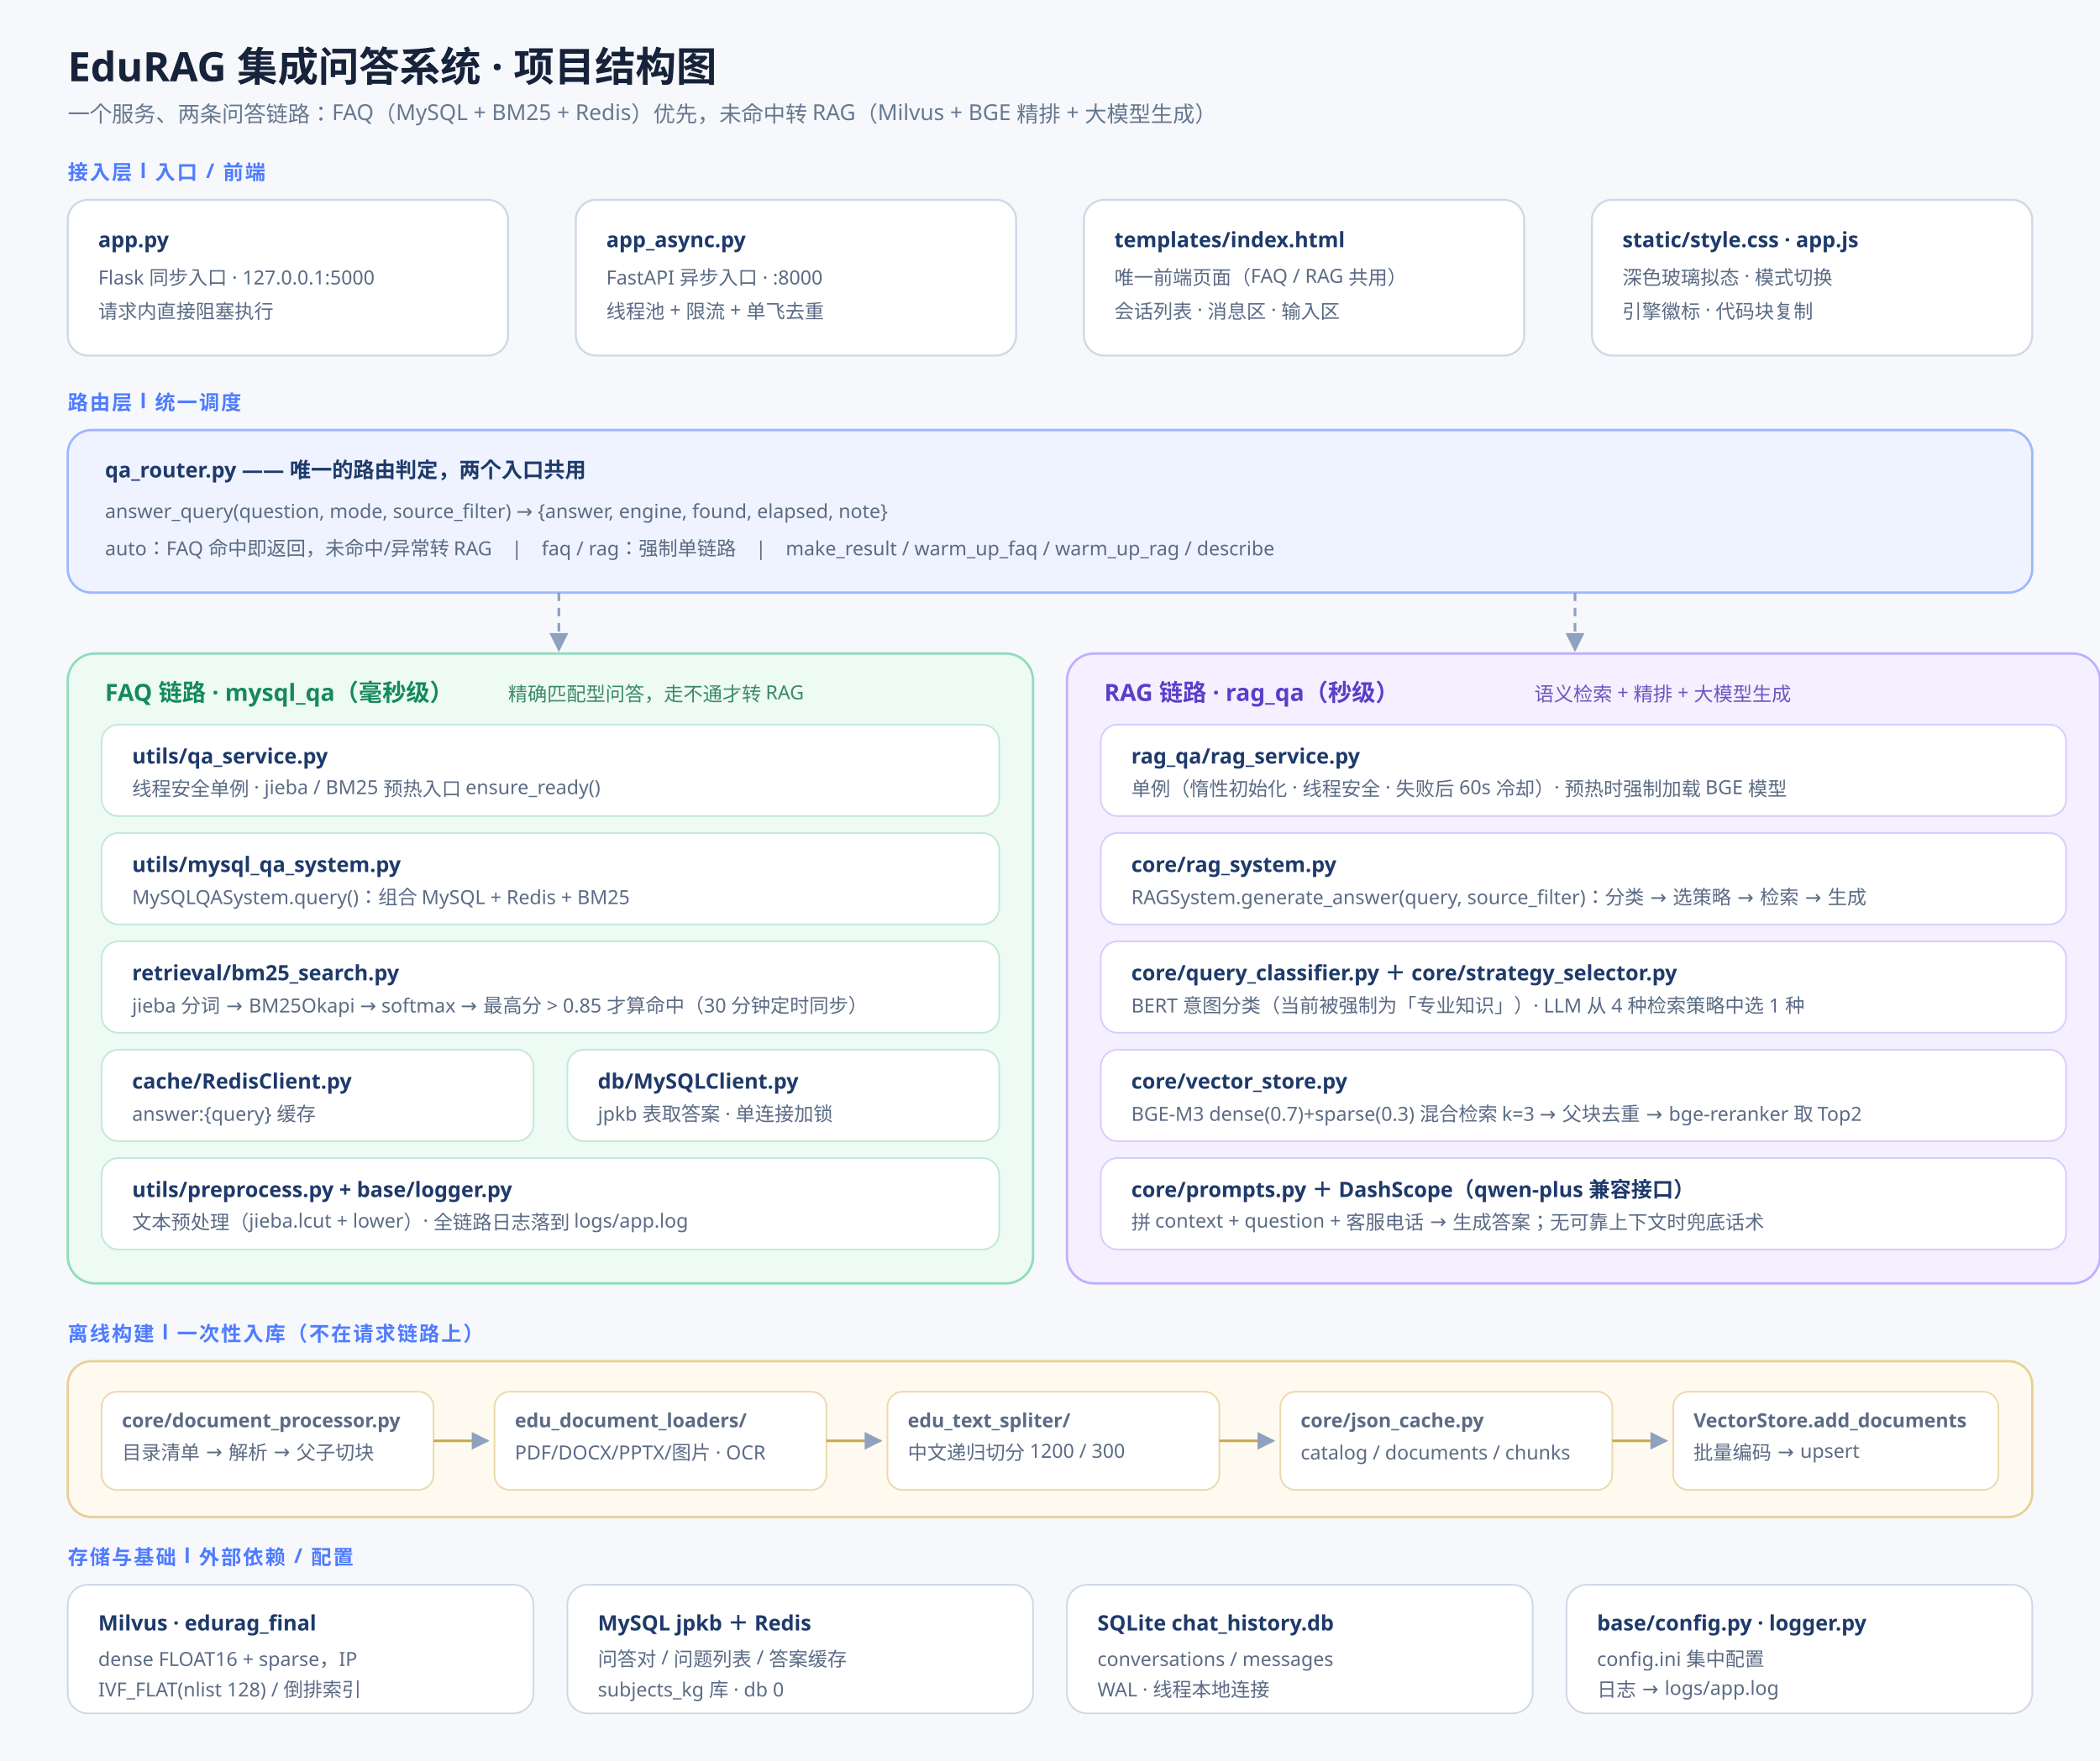
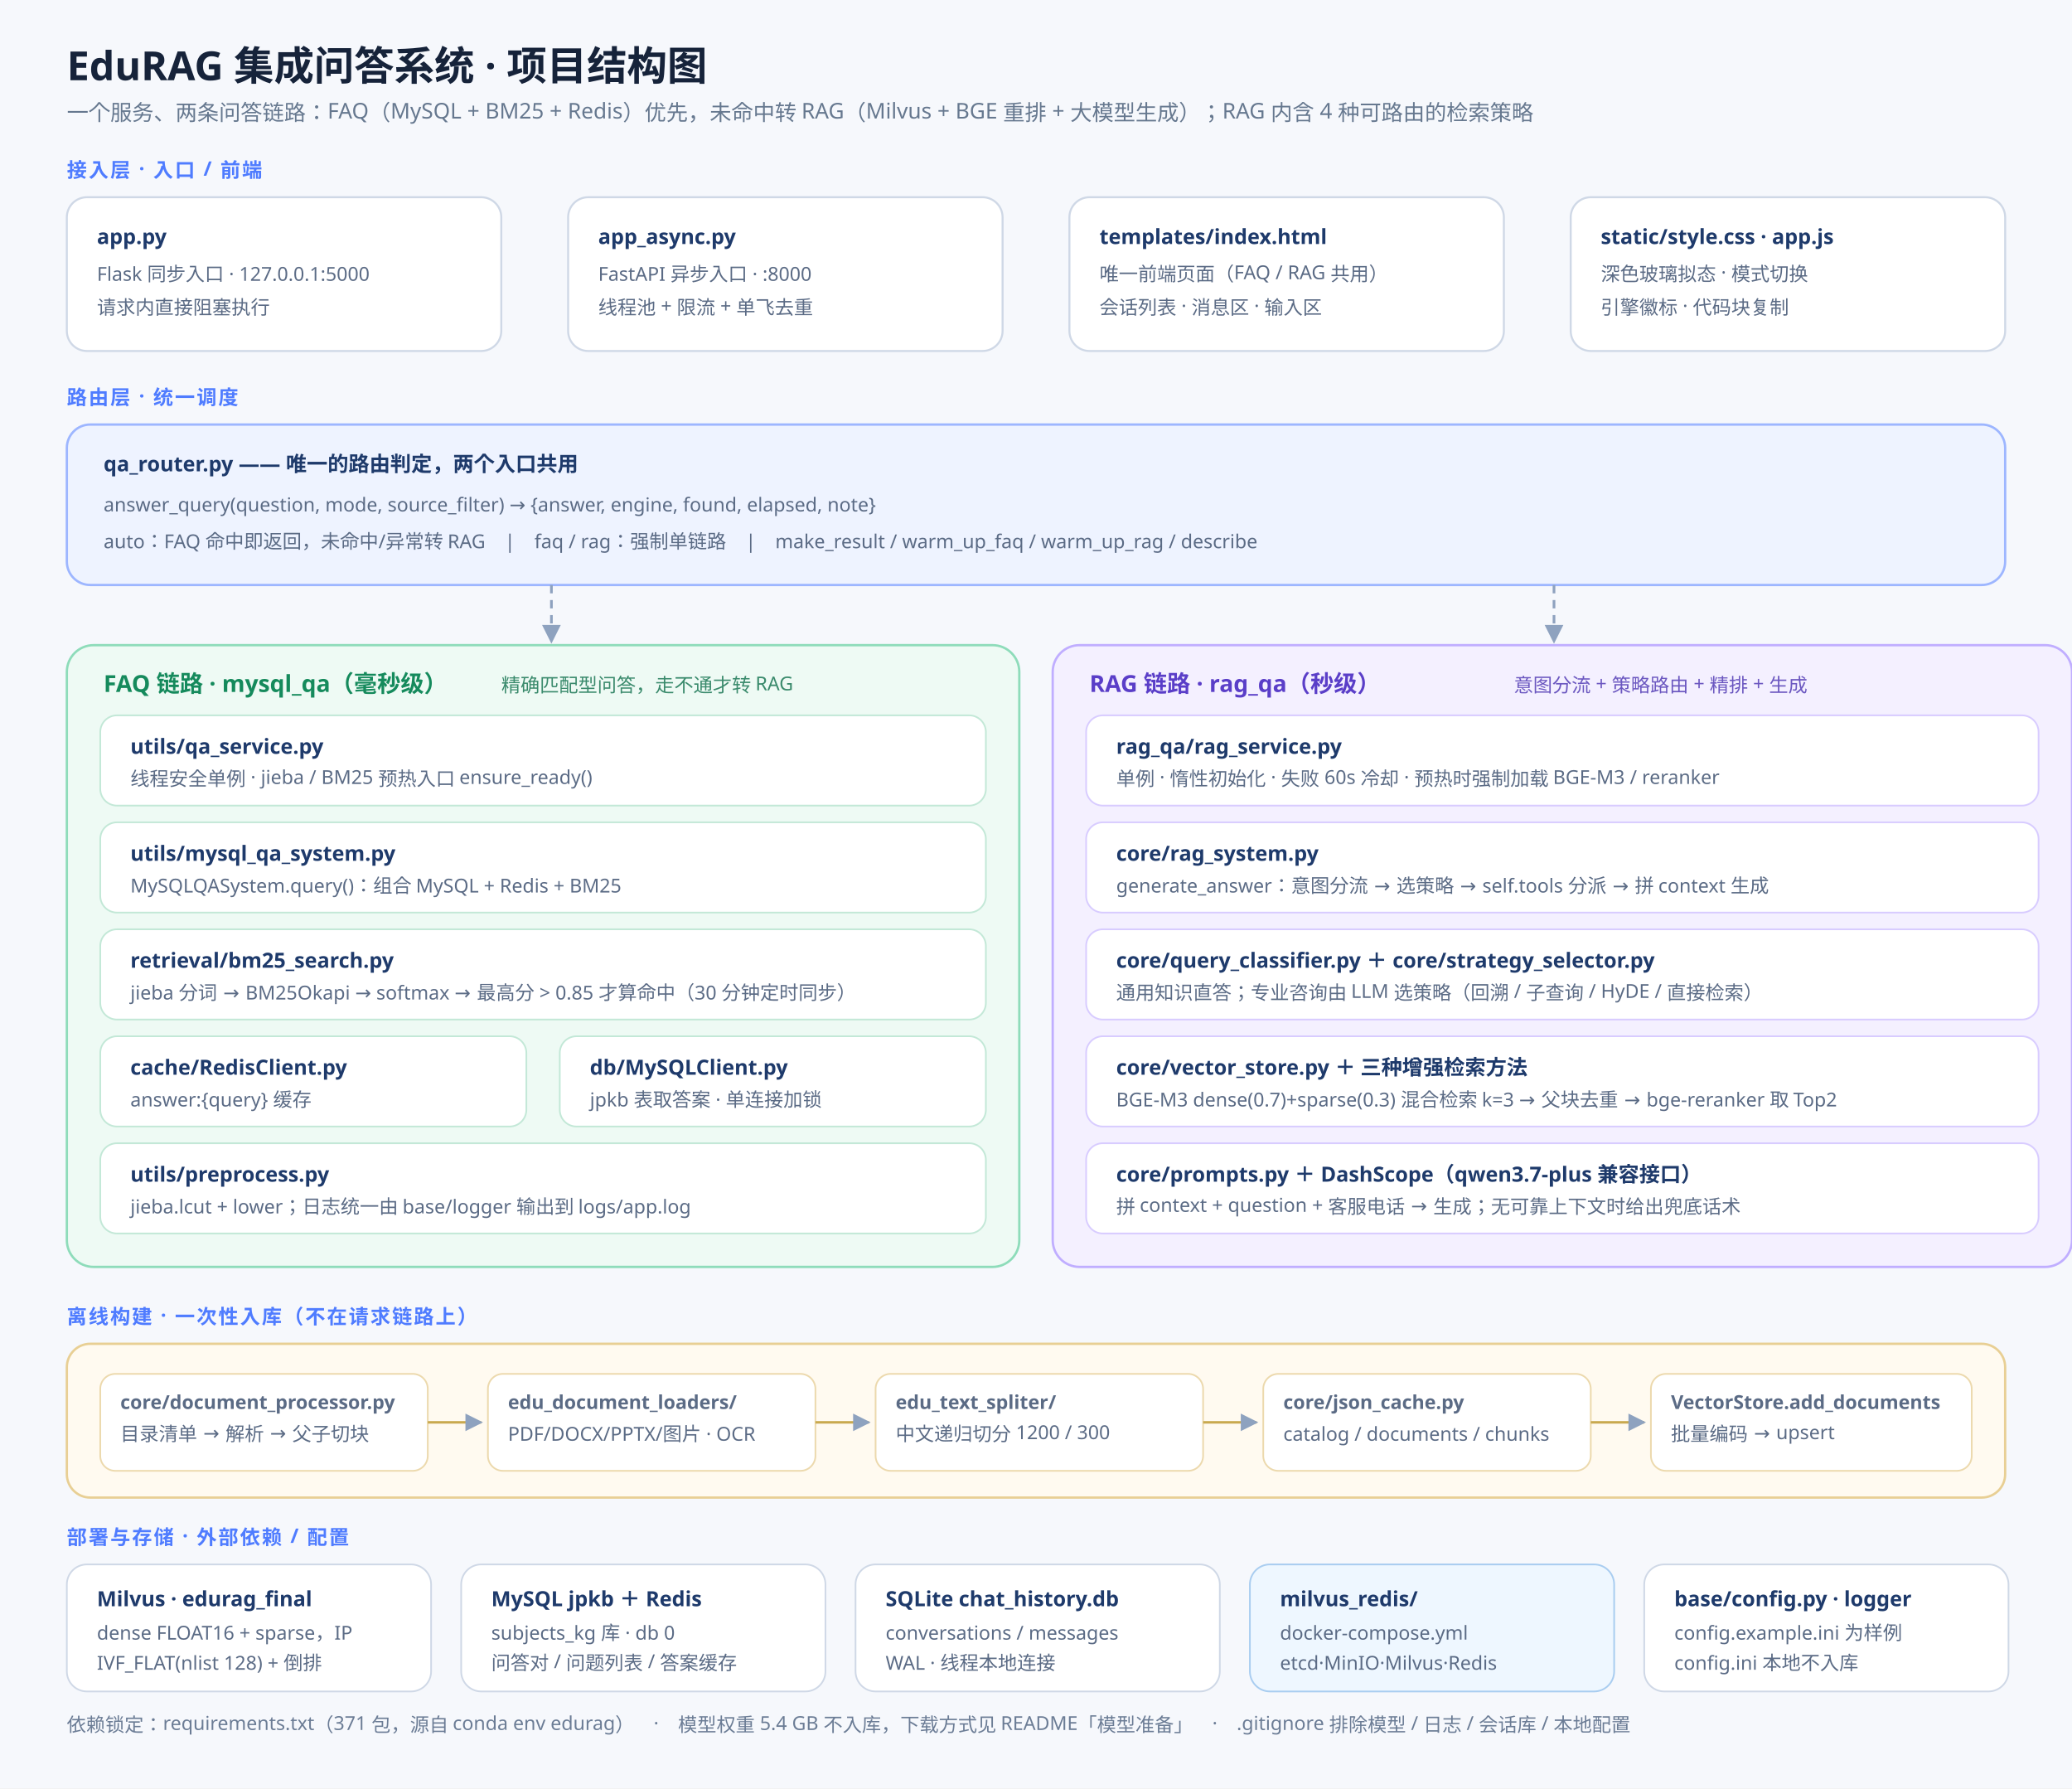
- <svg xmlns="http://www.w3.org/2000/svg" width="1240" height="1040" viewBox="0 0 1240 1040" font-family="'Microsoft YaHei', 'Segoe UI', sans-serif">
+ <svg xmlns="http://www.w3.org/2000/svg" width="1240" height="1070" viewBox="0 0 1240 1070" font-family="'Microsoft YaHei', 'Segoe UI', sans-serif">
  <defs>
    <marker id="arr" viewBox="0 0 10 10" refX="9" refY="5" markerWidth="7" markerHeight="7" orient="auto-start-reverse">
      <path d="M 0 0 L 10 5 L 0 10 z" fill="#8ea2bf" />
    </marker>
    <style>
      .title { font-size: 24px; font-weight: 700; fill: #16233a; }
      .subtitle { font-size: 13px; fill: #66788f; }
      .band { font-size: 12px; font-weight: 700; fill: #4f7cff; letter-spacing: 1px; }
-       .node-title { font-size: 13.5px; font-weight: 600; fill: #16233a; }
+       .node-file { font-size: 12.5px; font-weight: 600; fill: #1e3a6b; }
      .node-sub { font-size: 11.5px; fill: #5b6b85; }
-       .node-file { font-size: 12.5px; font-weight: 600; fill: #1e3a6b; }
      .lane-title { font-size: 14px; font-weight: 700; }
      .lane-sub { font-size: 11.5px; }
+       .foot { font-size: 11.5px; fill: #6b7c95; }
    </style>
  </defs>
-   <rect width="1240" height="1040" fill="#f6f8fc" />
+   <rect width="1240" height="1070" fill="#f6f8fc" />
  <text x="40" y="48" class="title">EduRAG 集成问答系统 · 项目结构图</text>
-   <text x="40" y="72" class="subtitle">一个服务、两条问答链路：FAQ（MySQL + BM25 + Redis）优先，未命中转 RAG（Milvus + BGE 精排 + 大模型生成）</text>
-   <text x="40" y="106" class="band">接入层 l 入口 / 前端</text>
+   <text x="40" y="72" class="subtitle">一个服务、两条问答链路：FAQ（MySQL + BM25 + Redis）优先，未命中转 RAG（Milvus + BGE 重排 + 大模型生成）；RAG 内含 4 种可路由的检索策略</text>
+   <text x="40" y="106" class="band">接入层 · 入口 / 前端</text>
  <rect x="40" y="118" width="260" height="92" rx="12" fill="#ffffff" stroke="#cfd8e6" stroke-width="1.2" />
  <text x="58" y="146" class="node-file">app.py</text>
  <text x="58" y="168" class="node-sub">Flask 同步入口 · 127.0.0.1:5000</text>
  <text x="58" y="188" class="node-sub">请求内直接阻塞执行</text>
  <rect x="340" y="118" width="260" height="92" rx="12" fill="#ffffff" stroke="#cfd8e6" stroke-width="1.2" />
  <text x="358" y="146" class="node-file">app_async.py</text>
  <text x="358" y="168" class="node-sub">FastAPI 异步入口 · :8000</text>
  <text x="358" y="188" class="node-sub">线程池 + 限流 + 单飞去重</text>
  <rect x="640" y="118" width="260" height="92" rx="12" fill="#ffffff" stroke="#cfd8e6" stroke-width="1.2" />
  <text x="658" y="146" class="node-file">templates/index.html</text>
  <text x="658" y="168" class="node-sub">唯一前端页面（FAQ / RAG 共用）</text>
  <text x="658" y="188" class="node-sub">会话列表 · 消息区 · 输入区</text>
  <rect x="940" y="118" width="260" height="92" rx="12" fill="#ffffff" stroke="#cfd8e6" stroke-width="1.2" />
  <text x="958" y="146" class="node-file">static/style.css · app.js</text>
  <text x="958" y="168" class="node-sub">深色玻璃拟态 · 模式切换</text>
  <text x="958" y="188" class="node-sub">引擎徽标 · 代码块复制</text>
-   <text x="40" y="242" class="band">路由层 l 统一调度</text>
+   <text x="40" y="242" class="band">路由层 · 统一调度</text>
  <rect x="40" y="254" width="1160" height="96" rx="14" fill="#eef3ff" stroke="#9db6ff" stroke-width="1.4" />
  <text x="62" y="282" class="node-file">qa_router.py —— 唯一的路由判定，两个入口共用</text>
  <text x="62" y="306" class="node-sub">answer_query(question, mode, source_filter) → {answer, engine, found, elapsed, note}</text>
  <text x="62" y="328" class="node-sub">auto：FAQ 命中即返回，未命中/异常转 RAG　|　faq / rag：强制单链路　|　make_result / warm_up_faq / warm_up_rag / describe</text>
  <line x1="330" y1="350" x2="330" y2="384" stroke="#8ea2bf" stroke-width="1.6" stroke-dasharray="5 4" marker-end="url(#arr)" />
  <line x1="930" y1="350" x2="930" y2="384" stroke="#8ea2bf" stroke-width="1.6" stroke-dasharray="5 4" marker-end="url(#arr)" />
  <rect x="40" y="386" width="570" height="372" rx="16" fill="#eefaf4" stroke="#8edcba" stroke-width="1.4" />
  <text x="62" y="414" class="lane-title" fill="#158a5c">FAQ 链路 · mysql_qa（毫秒级）</text>
  <text x="300" y="414" class="lane-sub" fill="#3a8a6c">精确匹配型问答，走不通才转 RAG</text>
  <rect x="60" y="428" width="530" height="54" rx="10" fill="#ffffff" stroke="#c3e8d7" />
  <text x="78" y="451" class="node-file">utils/qa_service.py</text>
  <text x="78" y="470" class="node-sub">线程安全单例 · jieba / BM25 预热入口 ensure_ready()</text>
  <rect x="60" y="492" width="530" height="54" rx="10" fill="#ffffff" stroke="#c3e8d7" />
  <text x="78" y="515" class="node-file">utils/mysql_qa_system.py</text>
  <text x="78" y="534" class="node-sub">MySQLQASystem.query()：组合 MySQL + Redis + BM25</text>
  <rect x="60" y="556" width="530" height="54" rx="10" fill="#ffffff" stroke="#c3e8d7" />
  <text x="78" y="579" class="node-file">retrieval/bm25_search.py</text>
  <text x="78" y="598" class="node-sub">jieba 分词 → BM25Okapi → softmax → 最高分 &gt; 0.85 才算命中（30 分钟定时同步）</text>
  <rect x="60" y="620" width="255" height="54" rx="10" fill="#ffffff" stroke="#c3e8d7" />
  <text x="78" y="643" class="node-file">cache/RedisClient.py</text>
  <text x="78" y="662" class="node-sub">answer:{query} 缓存</text>
  <rect x="335" y="620" width="255" height="54" rx="10" fill="#ffffff" stroke="#c3e8d7" />
  <text x="353" y="643" class="node-file">db/MySQLClient.py</text>
  <text x="353" y="662" class="node-sub">jpkb 表取答案 · 单连接加锁</text>
  <rect x="60" y="684" width="530" height="54" rx="10" fill="#ffffff" stroke="#c3e8d7" />
-   <text x="78" y="707" class="node-file">utils/preprocess.py + base/logger.py</text>
-   <text x="78" y="726" class="node-sub">文本预处理（jieba.lcut + lower）· 全链路日志落到 logs/app.log</text>
+   <text x="78" y="707" class="node-file">utils/preprocess.py</text>
+   <text x="78" y="726" class="node-sub">jieba.lcut + lower；日志统一由 base/logger 输出到 logs/app.log</text>
  <rect x="630" y="386" width="610" height="372" rx="16" fill="#f4f0ff" stroke="#c0aeff" stroke-width="1.4" />
  <text x="652" y="414" class="lane-title" fill="#5a3ec8">RAG 链路 · rag_qa（秒级）</text>
-   <text x="906" y="414" class="lane-sub" fill="#6b57c0">语义检索 + 精排 + 大模型生成</text>
+   <text x="906" y="414" class="lane-sub" fill="#6b57c0">意图分流 + 策略路由 + 精排 + 生成</text>
  <rect x="650" y="428" width="570" height="54" rx="10" fill="#ffffff" stroke="#d8ccff" />
  <text x="668" y="451" class="node-file">rag_qa/rag_service.py</text>
-   <text x="668" y="470" class="node-sub">单例（惰性初始化 · 线程安全 · 失败后 60s 冷却）· 预热时强制加载 BGE 模型</text>
+   <text x="668" y="470" class="node-sub">单例 · 惰性初始化 · 失败 60s 冷却 · 预热时强制加载 BGE-M3 / reranker</text>
  <rect x="650" y="492" width="570" height="54" rx="10" fill="#ffffff" stroke="#d8ccff" />
  <text x="668" y="515" class="node-file">core/rag_system.py</text>
-   <text x="668" y="534" class="node-sub">RAGSystem.generate_answer(query, source_filter)：分类 → 选策略 → 检索 → 生成</text>
+   <text x="668" y="534" class="node-sub">generate_answer：意图分流 → 选策略 → self.tools 分派 → 拼 context 生成</text>
  <rect x="650" y="556" width="570" height="54" rx="10" fill="#ffffff" stroke="#d8ccff" />
  <text x="668" y="579" class="node-file">core/query_classifier.py ＋ core/strategy_selector.py</text>
-   <text x="668" y="598" class="node-sub">BERT 意图分类（当前被强制为「专业知识」）· LLM 从 4 种检索策略中选 1 种</text>
+   <text x="668" y="598" class="node-sub">通用知识直答；专业咨询由 LLM 选策略（回溯 / 子查询 / HyDE / 直接检索）</text>
  <rect x="650" y="620" width="570" height="54" rx="10" fill="#ffffff" stroke="#d8ccff" />
-   <text x="668" y="643" class="node-file">core/vector_store.py</text>
+   <text x="668" y="643" class="node-file">core/vector_store.py ＋ 三种增强检索方法</text>
  <text x="668" y="662" class="node-sub">BGE-M3 dense(0.7)+sparse(0.3) 混合检索 k=3 → 父块去重 → bge-reranker 取 Top2</text>
  <rect x="650" y="684" width="570" height="54" rx="10" fill="#ffffff" stroke="#d8ccff" />
-   <text x="668" y="707" class="node-file">core/prompts.py ＋ DashScope（qwen-plus 兼容接口）</text>
-   <text x="668" y="726" class="node-sub">拼 context + question + 客服电话 → 生成答案；无可靠上下文时兜底话术</text>
-   <text x="40" y="792" class="band">离线构建 l 一次性入库（不在请求链路上）</text>
+   <text x="668" y="707" class="node-file">core/prompts.py ＋ DashScope（qwen3.7-plus 兼容接口）</text>
+   <text x="668" y="726" class="node-sub">拼 context + question + 客服电话 → 生成；无可靠上下文时给出兜底话术</text>
+   <text x="40" y="792" class="band">离线构建 · 一次性入库（不在请求链路上）</text>
  <rect x="40" y="804" width="1160" height="92" rx="14" fill="#fffaf0" stroke="#e8cf94" stroke-width="1.4" />
  <rect x="60" y="822" width="196" height="58" rx="9" fill="#ffffff" stroke="#ecd9ad" />
  <text x="72" y="843" class="node-sub" font-weight="600" fill="#8a6a1f">core/document_processor.py</text>
  <text x="72" y="862" class="node-sub">目录清单 → 解析 → 父子切块</text>
  <rect x="292" y="822" width="196" height="58" rx="9" fill="#ffffff" stroke="#ecd9ad" />
  <text x="304" y="843" class="node-sub" font-weight="600" fill="#8a6a1f">edu_document_loaders/</text>
  <text x="304" y="862" class="node-sub">PDF/DOCX/PPTX/图片 · OCR</text>
  <rect x="524" y="822" width="196" height="58" rx="9" fill="#ffffff" stroke="#ecd9ad" />
  <text x="536" y="843" class="node-sub" font-weight="600" fill="#8a6a1f">edu_text_spliter/</text>
  <text x="536" y="862" class="node-sub">中文递归切分 1200 / 300</text>
  <rect x="756" y="822" width="196" height="58" rx="9" fill="#ffffff" stroke="#ecd9ad" />
  <text x="768" y="843" class="node-sub" font-weight="600" fill="#8a6a1f">core/json_cache.py</text>
  <text x="768" y="862" class="node-sub">catalog / documents / chunks</text>
  <rect x="988" y="822" width="192" height="58" rx="9" fill="#ffffff" stroke="#ecd9ad" />
  <text x="1000" y="843" class="node-sub" font-weight="600" fill="#8a6a1f">VectorStore.add_documents</text>
  <text x="1000" y="862" class="node-sub">批量编码 → upsert</text>
  <line x1="256" y1="851" x2="288" y2="851" stroke="#c9a94f" stroke-width="1.5" marker-end="url(#arr)" />
  <line x1="488" y1="851" x2="520" y2="851" stroke="#c9a94f" stroke-width="1.5" marker-end="url(#arr)" />
  <line x1="720" y1="851" x2="752" y2="851" stroke="#c9a94f" stroke-width="1.5" marker-end="url(#arr)" />
  <line x1="952" y1="851" x2="984" y2="851" stroke="#c9a94f" stroke-width="1.5" marker-end="url(#arr)" />
-   <text x="40" y="924" class="band">存储与基础 l 外部依赖 / 配置</text>
-   <rect x="40" y="936" width="275" height="76" rx="12" fill="#ffffff" stroke="#cfd8e6" />
-   <text x="58" y="963" class="node-file">Milvus · edurag_final</text>
-   <text x="58" y="984" class="node-sub">dense FLOAT16 + sparse，IP</text>
-   <text x="58" y="1002" class="node-sub">IVF_FLAT(nlist 128) / 倒排索引</text>
-   <rect x="335" y="936" width="275" height="76" rx="12" fill="#ffffff" stroke="#cfd8e6" />
-   <text x="353" y="963" class="node-file">MySQL jpkb ＋ Redis</text>
-   <text x="353" y="984" class="node-sub">问答对 / 问题列表 / 答案缓存</text>
-   <text x="353" y="1002" class="node-sub">subjects_kg 库 · db 0</text>
-   <rect x="630" y="936" width="275" height="76" rx="12" fill="#ffffff" stroke="#cfd8e6" />
-   <text x="648" y="963" class="node-file">SQLite chat_history.db</text>
-   <text x="648" y="984" class="node-sub">conversations / messages</text>
-   <text x="648" y="1002" class="node-sub">WAL · 线程本地连接</text>
-   <rect x="925" y="936" width="275" height="76" rx="12" fill="#ffffff" stroke="#cfd8e6" />
-   <text x="943" y="963" class="node-file">base/config.py · logger.py</text>
-   <text x="943" y="984" class="node-sub">config.ini 集中配置</text>
-   <text x="943" y="1002" class="node-sub">日志 → logs/app.log</text>
+   <text x="40" y="924" class="band">部署与存储 · 外部依赖 / 配置</text>
+   <rect x="40" y="936" width="218" height="76" rx="12" fill="#ffffff" stroke="#cfd8e6" />
+   <text x="58" y="961" class="node-file">Milvus · edurag_final</text>
+   <text x="58" y="981" class="node-sub">dense FLOAT16 + sparse，IP</text>
+   <text x="58" y="999" class="node-sub">IVF_FLAT(nlist 128) + 倒排</text>
+   <rect x="276" y="936" width="218" height="76" rx="12" fill="#ffffff" stroke="#cfd8e6" />
+   <text x="294" y="961" class="node-file">MySQL jpkb ＋ Redis</text>
+   <text x="294" y="981" class="node-sub">subjects_kg 库 · db 0</text>
+   <text x="294" y="999" class="node-sub">问答对 / 问题列表 / 答案缓存</text>
+   <rect x="512" y="936" width="218" height="76" rx="12" fill="#ffffff" stroke="#cfd8e6" />
+   <text x="530" y="961" class="node-file">SQLite chat_history.db</text>
+   <text x="530" y="981" class="node-sub">conversations / messages</text>
+   <text x="530" y="999" class="node-sub">WAL · 线程本地连接</text>
+   <rect x="748" y="936" width="218" height="76" rx="12" fill="#eef7ff" stroke="#a9cdf0" />
+   <text x="766" y="961" class="node-file">milvus_redis/</text>
+   <text x="766" y="981" class="node-sub">docker-compose.yml</text>
+   <text x="766" y="999" class="node-sub">etcd·MinIO·Milvus·Redis</text>
+   <rect x="984" y="936" width="218" height="76" rx="12" fill="#ffffff" stroke="#cfd8e6" />
+   <text x="1002" y="961" class="node-file">base/config.py · logger</text>
+   <text x="1002" y="981" class="node-sub">config.example.ini 为样例</text>
+   <text x="1002" y="999" class="node-sub">config.ini 本地不入库</text>
+   <text x="40" y="1036" class="foot">依赖锁定：requirements.txt（371 包，源自 conda env edurag）　·　模型权重 5.4 GB 不入库，下载方式见 README「模型准备」　·　.gitignore 排除模型 / 日志 / 会话库 / 本地配置</text>
</svg>
